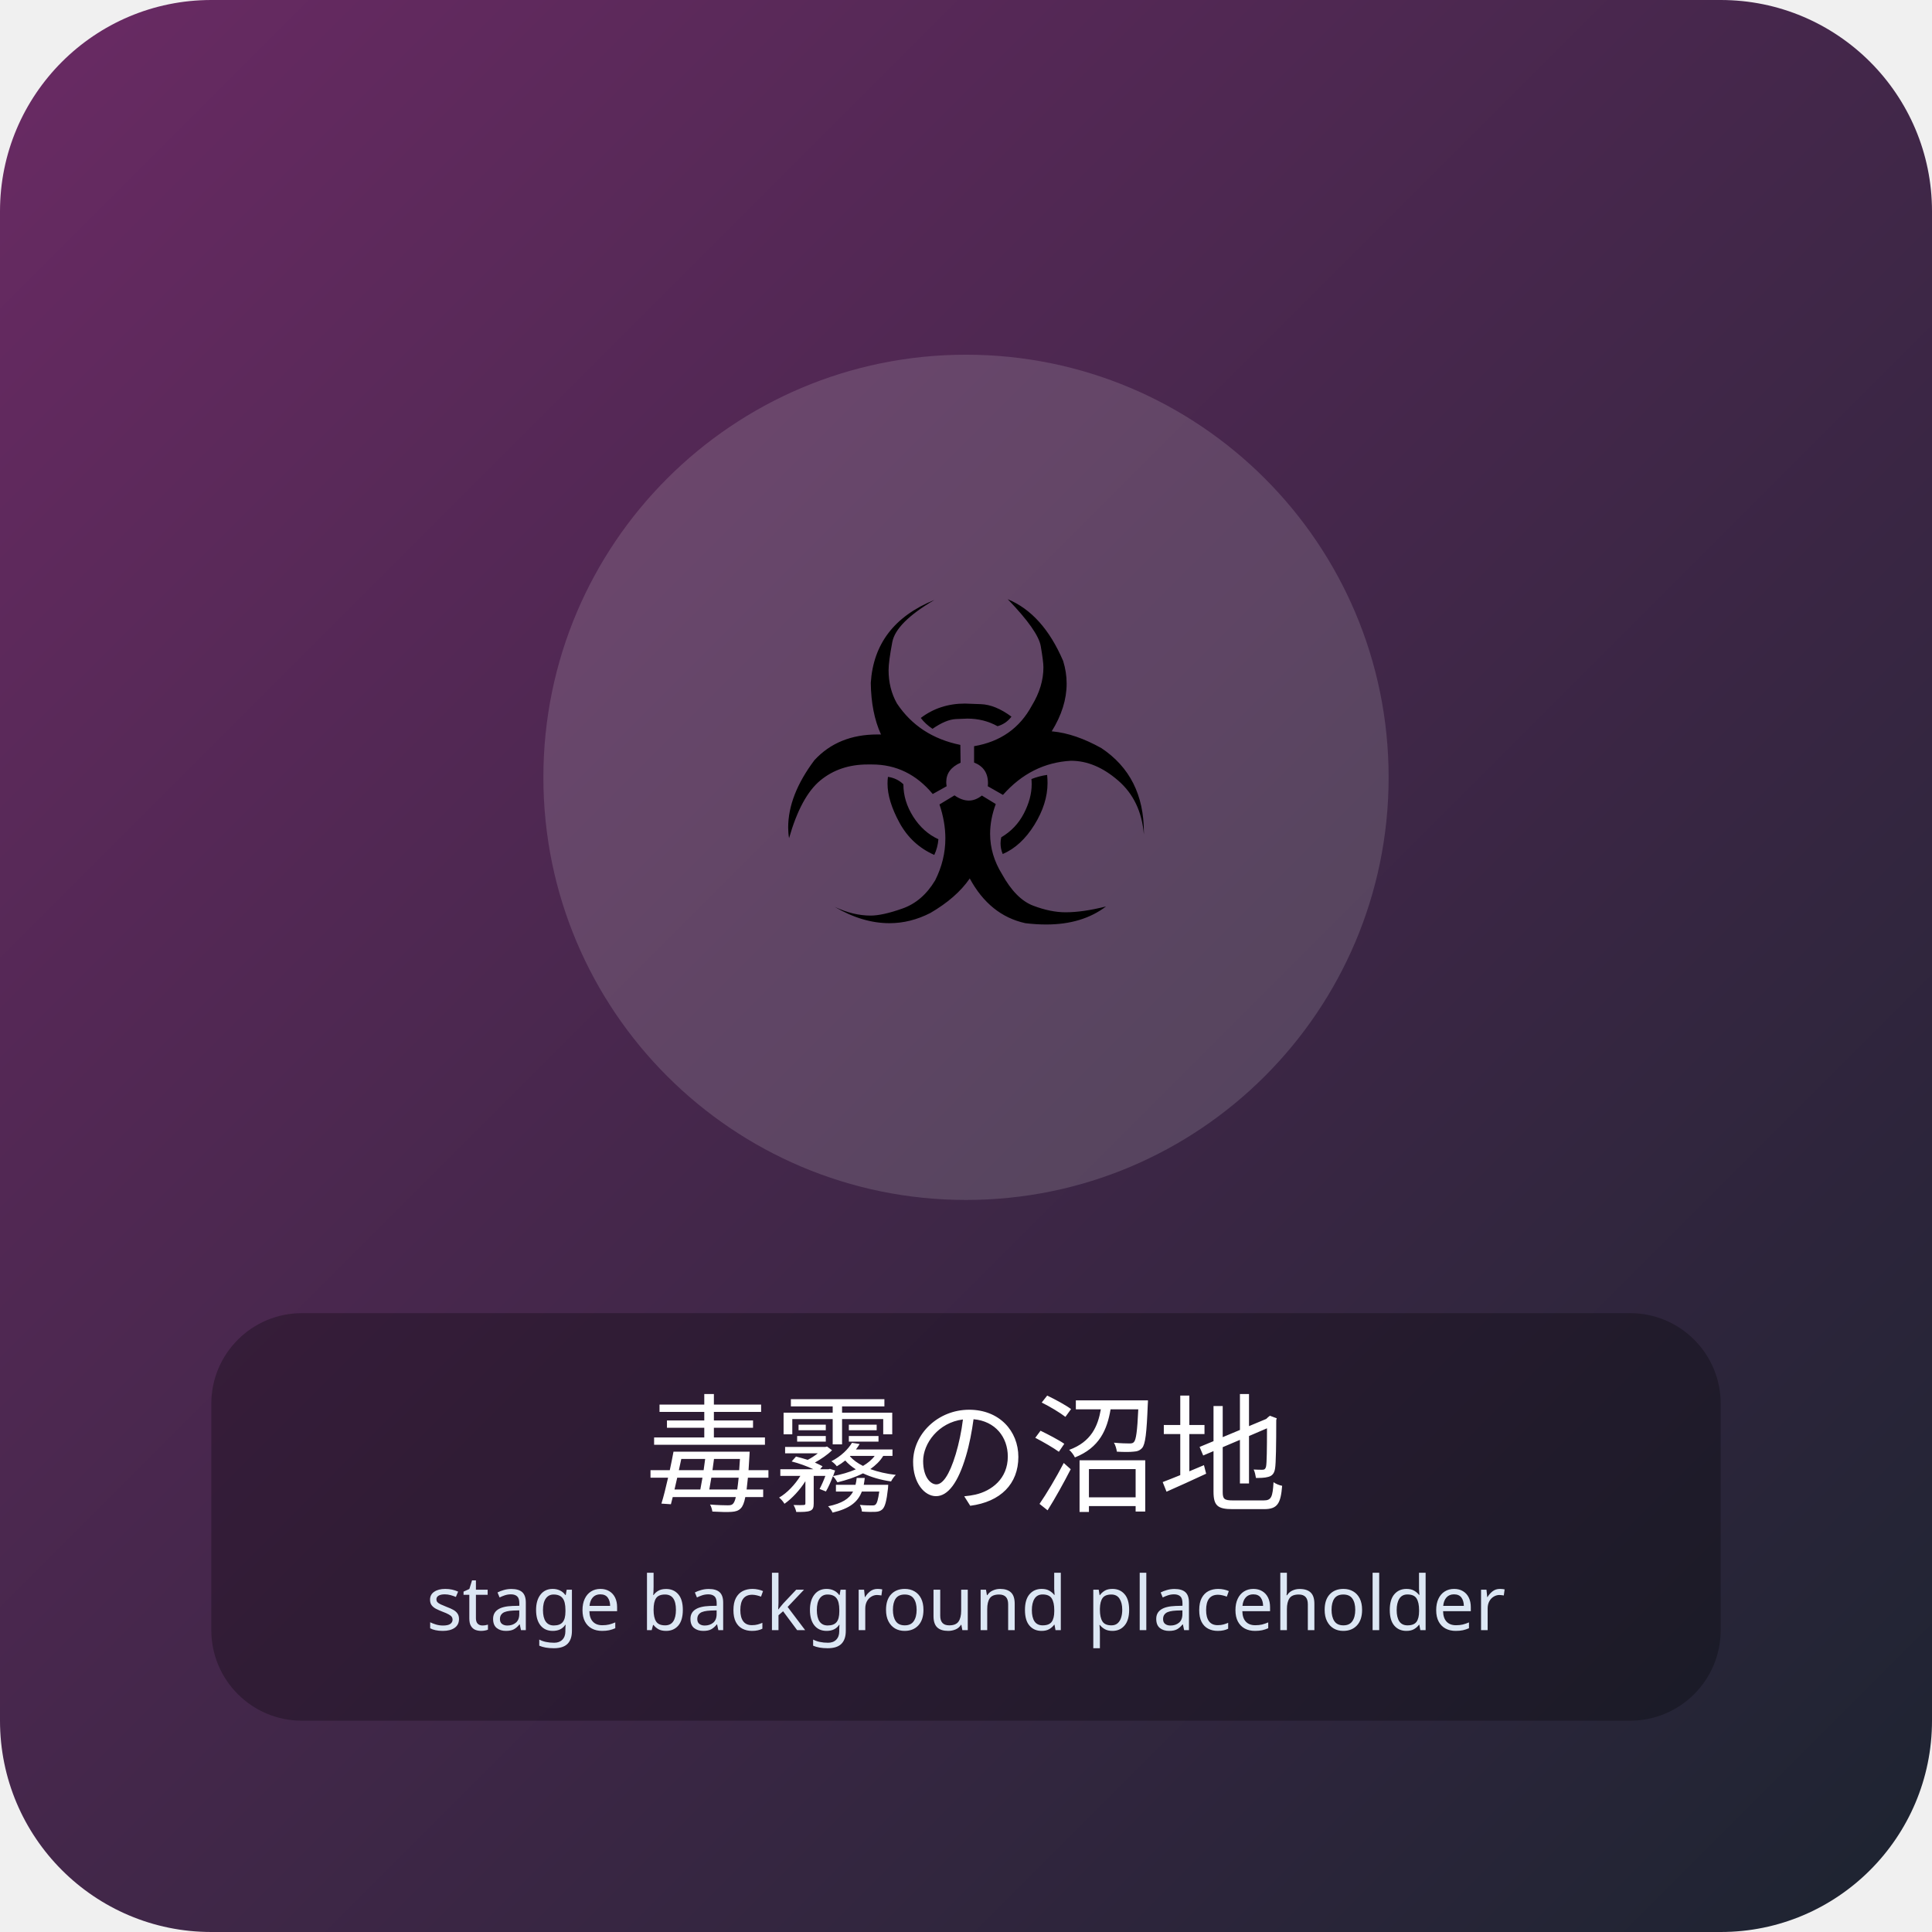
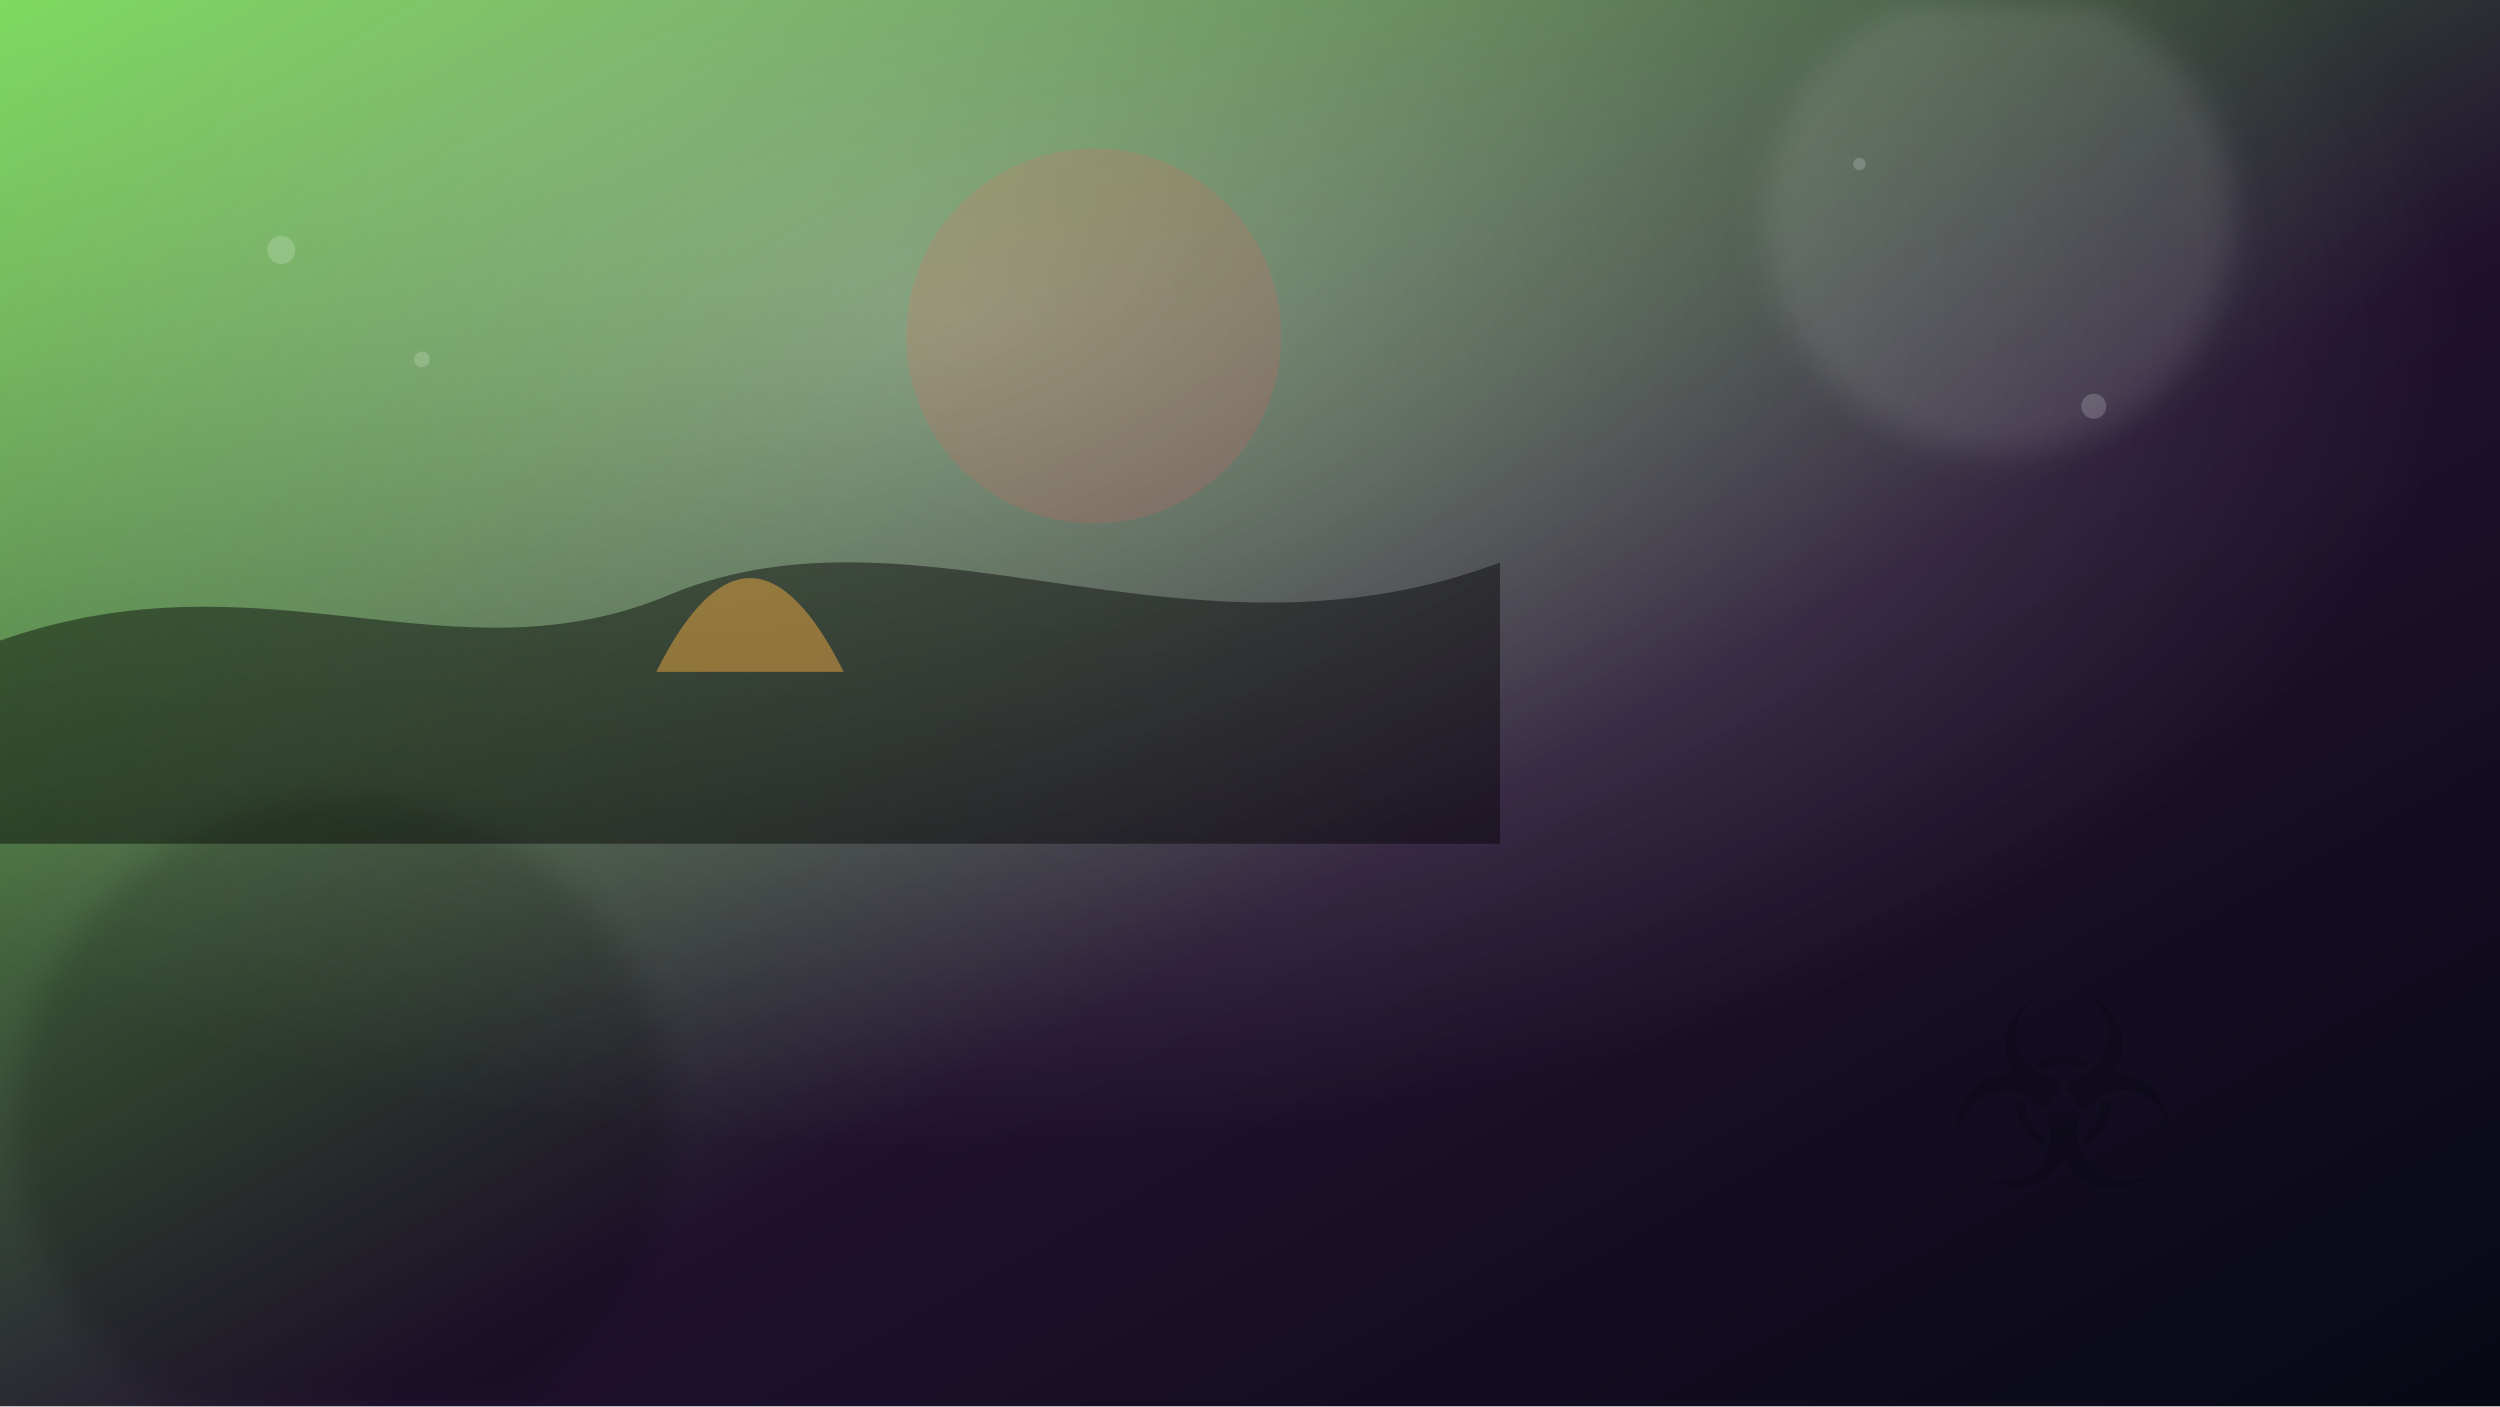
- <svg xmlns="http://www.w3.org/2000/svg" width="512" height="512" viewBox="0 0 512 512">
+ <svg xmlns="http://www.w3.org/2000/svg" width="1600" height="900" viewBox="0 0 1600 900">
  <defs>
-     <linearGradient id="g" x1="0" y1="0" x2="1" y2="1">
-       <stop offset="0%" stop-color="#6a2a64" />
-       <stop offset="100%" stop-color="#1c2430" />
+     <linearGradient id="bg" x1="0" y1="0" x2="1" y2="1">
+       <stop offset="0%" stop-color="#71d64f" />
+       <stop offset="58%" stop-color="#20112e" />
+       <stop offset="100%" stop-color="#060914" />
    </linearGradient>
+     <radialGradient id="light" cx="38%" cy="22%" r="60%">
+       <stop offset="0%" stop-color="rgba(255,255,255,.34)" />
+       <stop offset="100%" stop-color="rgba(255,255,255,0)" />
+     </radialGradient>
+     <filter id="soft">
+       <feGaussianBlur stdDeviation="10" />
+     </filter>
  </defs>
-   <rect width="512" height="512" rx="56" fill="url(#g)" />
-   <circle cx="256" cy="206" r="112" fill="rgba(255,255,255,0.14)" />
-   <text x="256" y="245" font-size="118" text-anchor="middle">☣️</text>
-   <rect x="56" y="348" width="400" height="108" rx="24" fill="rgba(0,0,0,0.28)" />
-   <text x="256" y="398" font-size="34" font-family="sans-serif" text-anchor="middle" fill="#fff">毒霧の沼地</text>
-   <text x="256" y="432" font-size="20" font-family="sans-serif" text-anchor="middle" fill="#dce7f4">stage background placeholder</text>
+   <rect width="1600" height="900" fill="url(#bg)" />
+   <rect width="1600" height="900" fill="url(#light)" />
+   <circle cx="1280" cy="140" r="150" fill="rgba(255,255,255,.10)" filter="url(#soft)" />
+   <circle cx="220" cy="720" r="210" fill="rgba(0,0,0,.16)" filter="url(#soft)" />
+   <path d="M0 410 C170 350 290 440 430 380 C590 315 760 435 960 360 L960 540 L0 540 Z" fill="rgba(0,0,0,.43)" />
+   <circle cx="700" cy="215" r="120" fill="rgba(255,92,92,.16)" />
+   <path d="M420 430 C460 350 500 350 540 430 Z" fill="rgba(255,180,70,.45)" />
+   <g opacity=".18" fill="#fff">
+     <circle cx="180" cy="160" r="9" />
+     <circle cx="270" cy="230" r="5" />
+     <circle cx="1340" cy="260" r="8" />
+     <circle cx="1190" cy="105" r="4" />
+   </g>
+   <text x="1320" y="760" font-size="170" text-anchor="middle" opacity=".18">☣️</text>
</svg>
